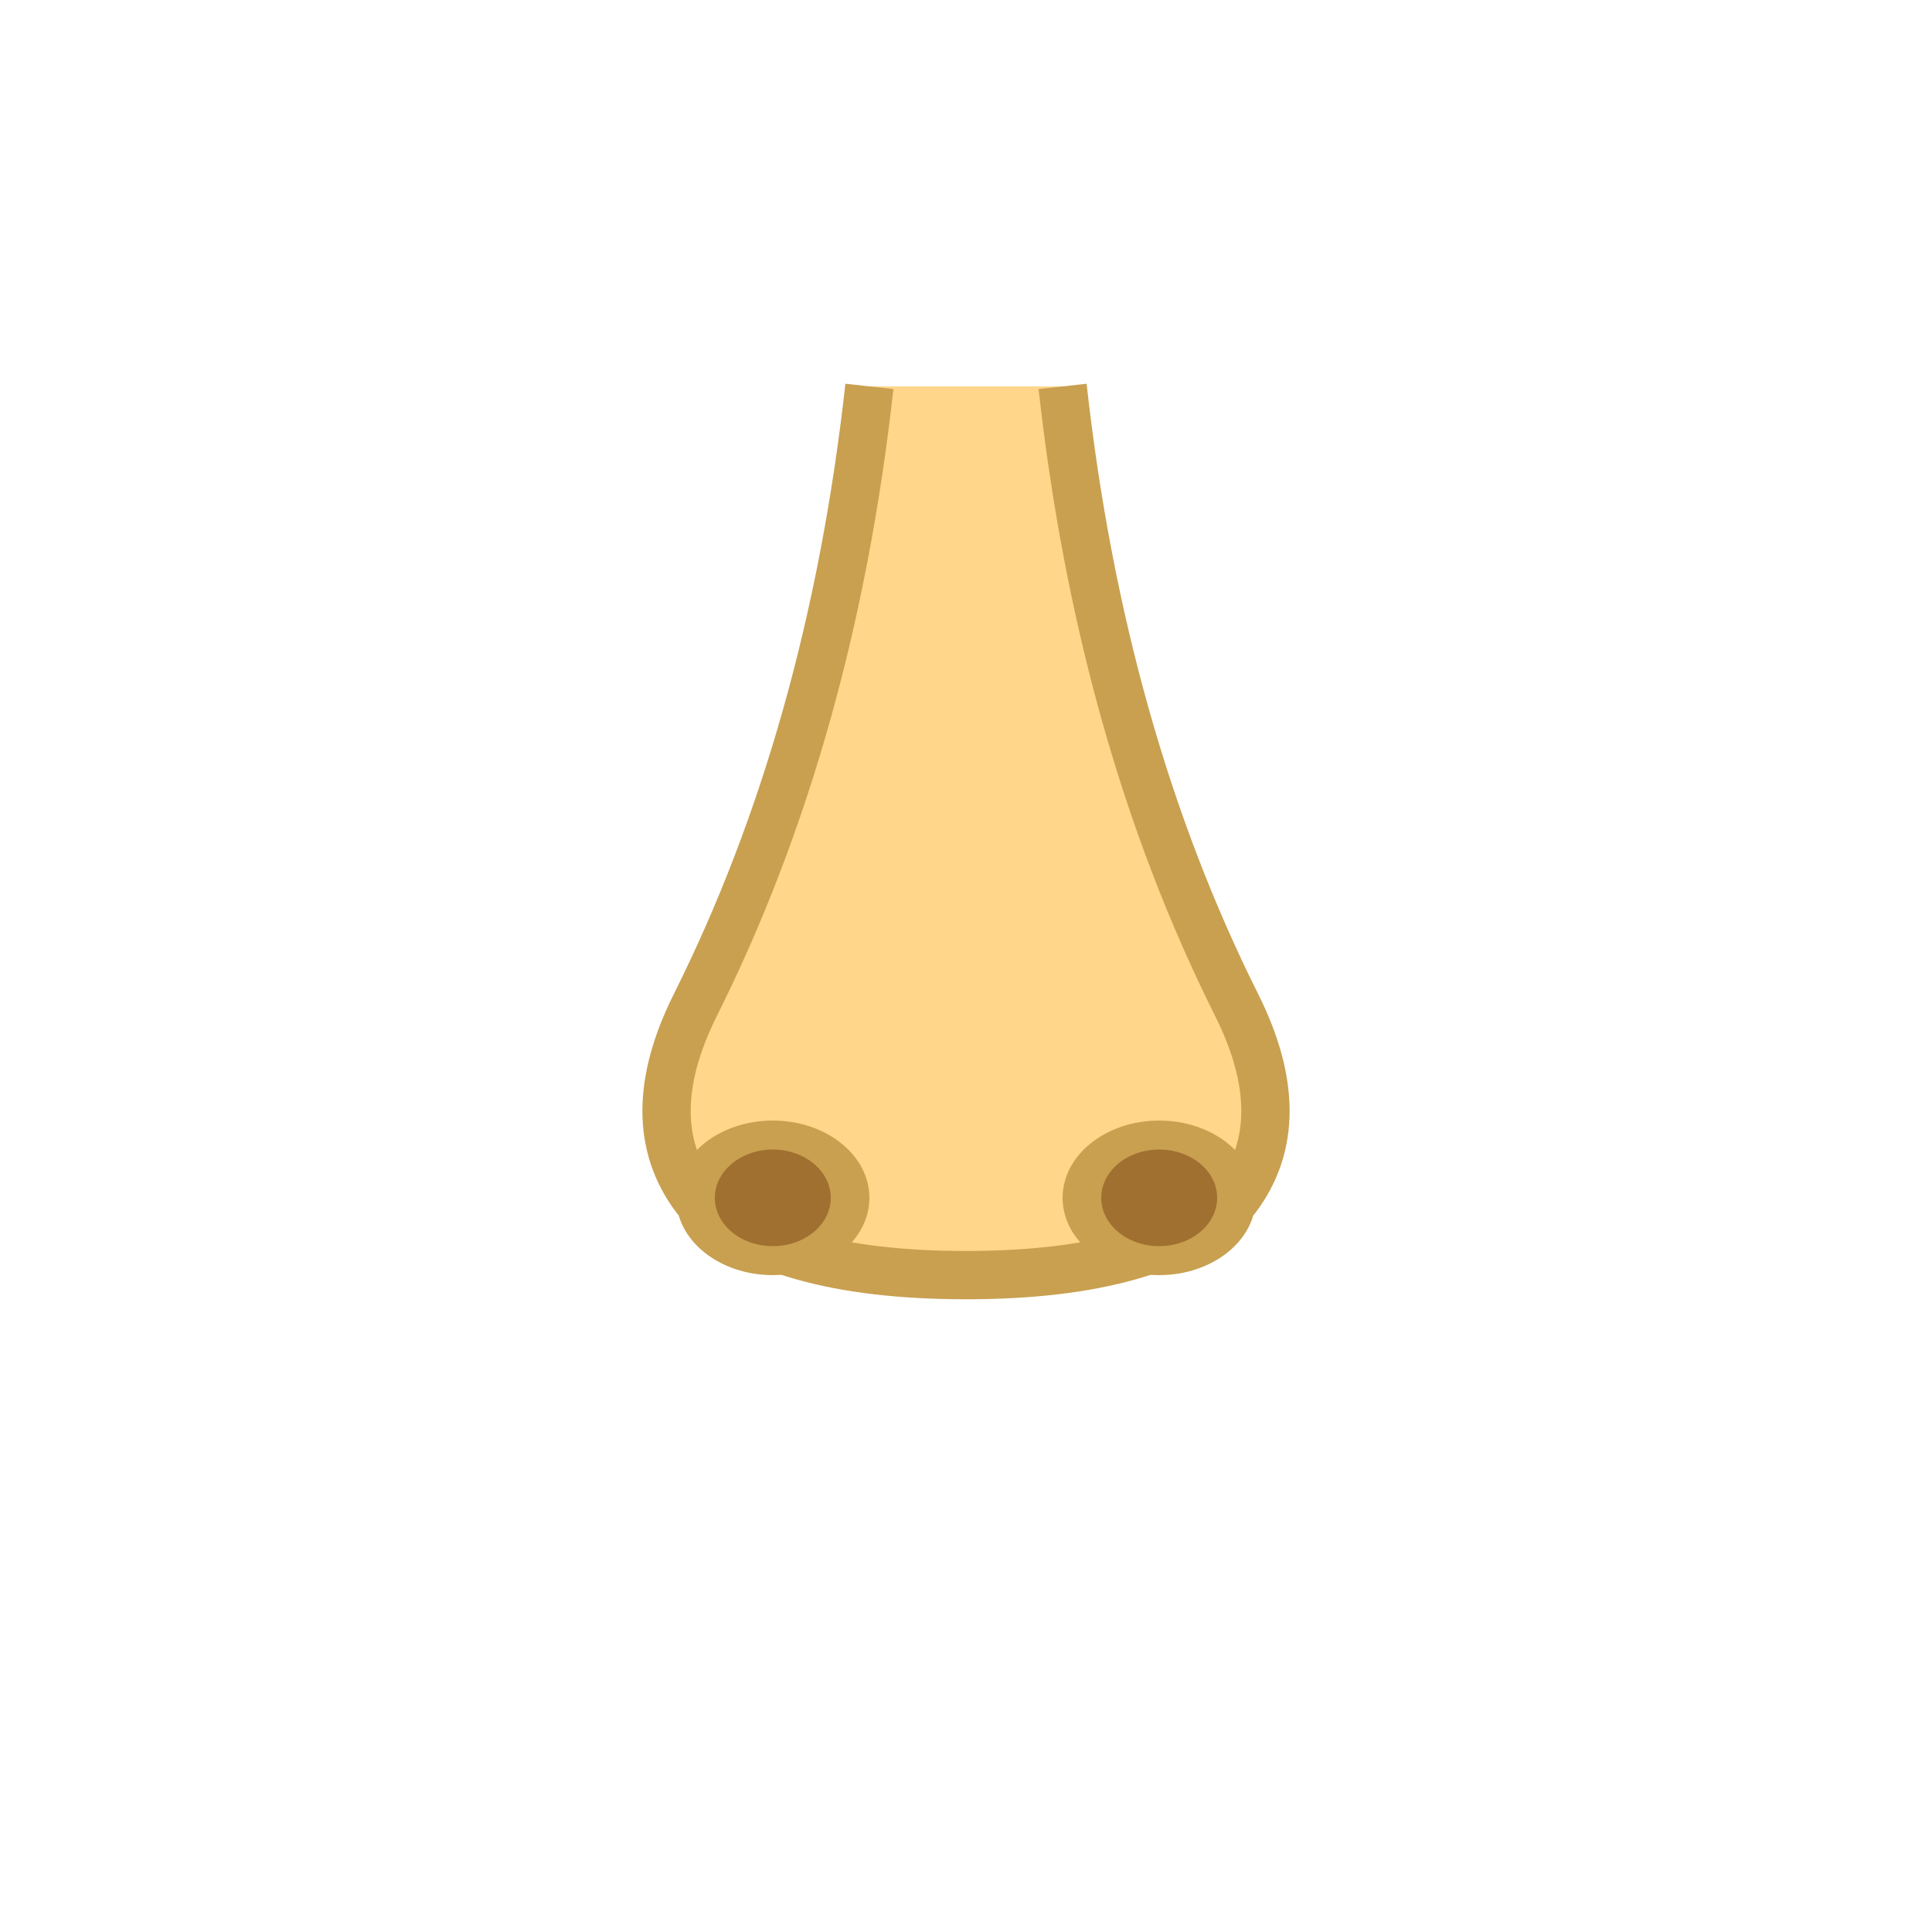
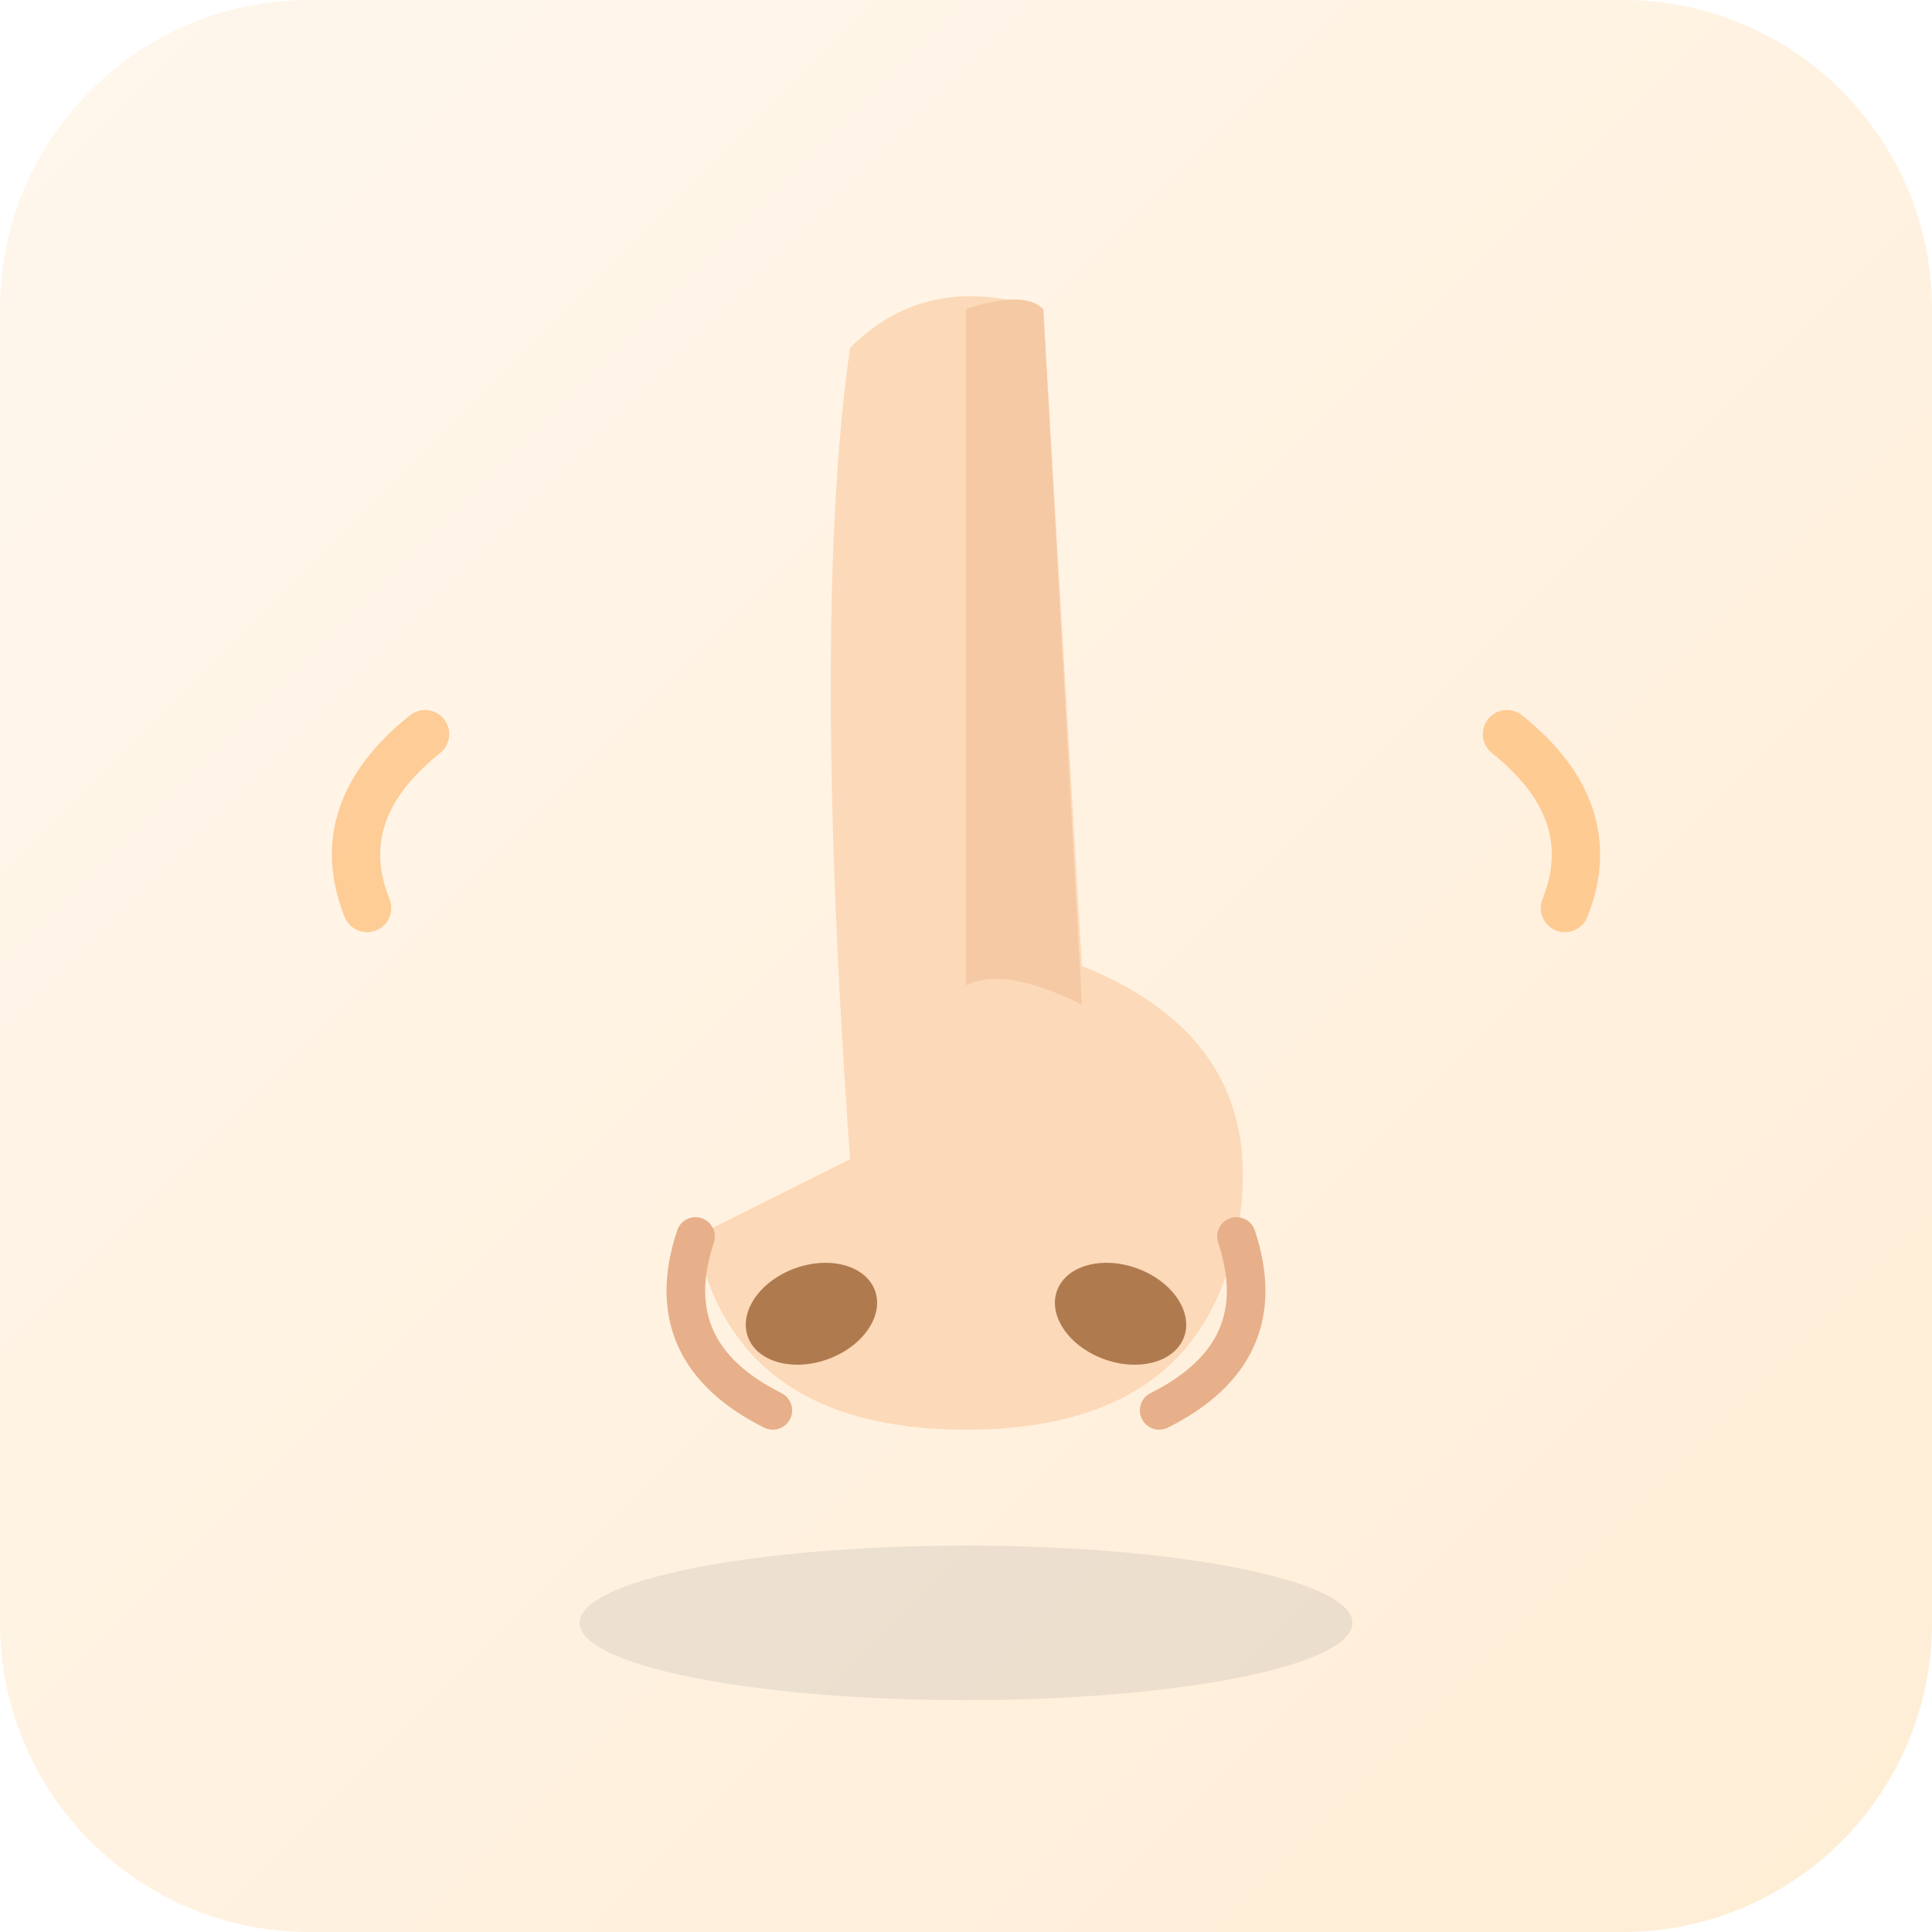
<svg xmlns="http://www.w3.org/2000/svg" viewBox="0 0 100 100">
-   <path d="M45 20 Q43 38 36 52 Q33 58 36 62 Q40 66 50 66 Q60 66 64 62 Q67 58 64 52 Q57 38 55 20" fill="#ffd68a" stroke="#c8a050" stroke-width="2.5" />
-   <ellipse cx="40" cy="62" rx="5" ry="4" fill="#c8a050" />
-   <ellipse cx="60" cy="62" rx="5" ry="4" fill="#c8a050" />
-   <ellipse cx="40" cy="62" rx="3" ry="2.5" fill="#a07030" />
-   <ellipse cx="60" cy="62" rx="3" ry="2.5" fill="#a07030" />
+   <defs>
+     <linearGradient id="nas_bg" x1="0" y1="0" x2="1" y2="1">
+       <stop offset="0" stop-color="#fff7ed" />
+       <stop offset="1" stop-color="#ffedd5" />
+     </linearGradient>
+   </defs>
+   <rect width="100" height="100" rx="16" fill="url(#nas_bg)" />
+   <ellipse cx="50" cy="84" rx="20" ry="4" fill="#0f172a" opacity=".08" />
+   <path d="M44 18 q4 -4 10 -2 l2 34 q10 4 8 14 q-2 10 -14 10 q-12 0 -14 -10 l8 -4 q-2 -28 0 -42" fill="#fcd9b8" />
+   <path d="M50 16 q3 -1 4 0 l2 36 q-4 -2 -6 -1 z" fill="#f5c9a4" />
+   <ellipse cx="42" cy="68" rx="3.5" ry="2.5" fill="#b07a4f" transform="rotate(-20 42 68)" />
+   <ellipse cx="58" cy="68" rx="3.5" ry="2.5" fill="#b07a4f" transform="rotate(20 58 68)" />
+   <path d="M36 64 q-2 6 4 9 M64 64 q2 6 -4 9" stroke="#e7b08a" stroke-width="2" stroke-linecap="round" fill="none" />
+   <path d="M22 38 q-5 4 -3 9 M78 38 q5 4 3 9" stroke="#fdba74" stroke-width="2.5" stroke-linecap="round" fill="none" opacity=".7" />
</svg>
